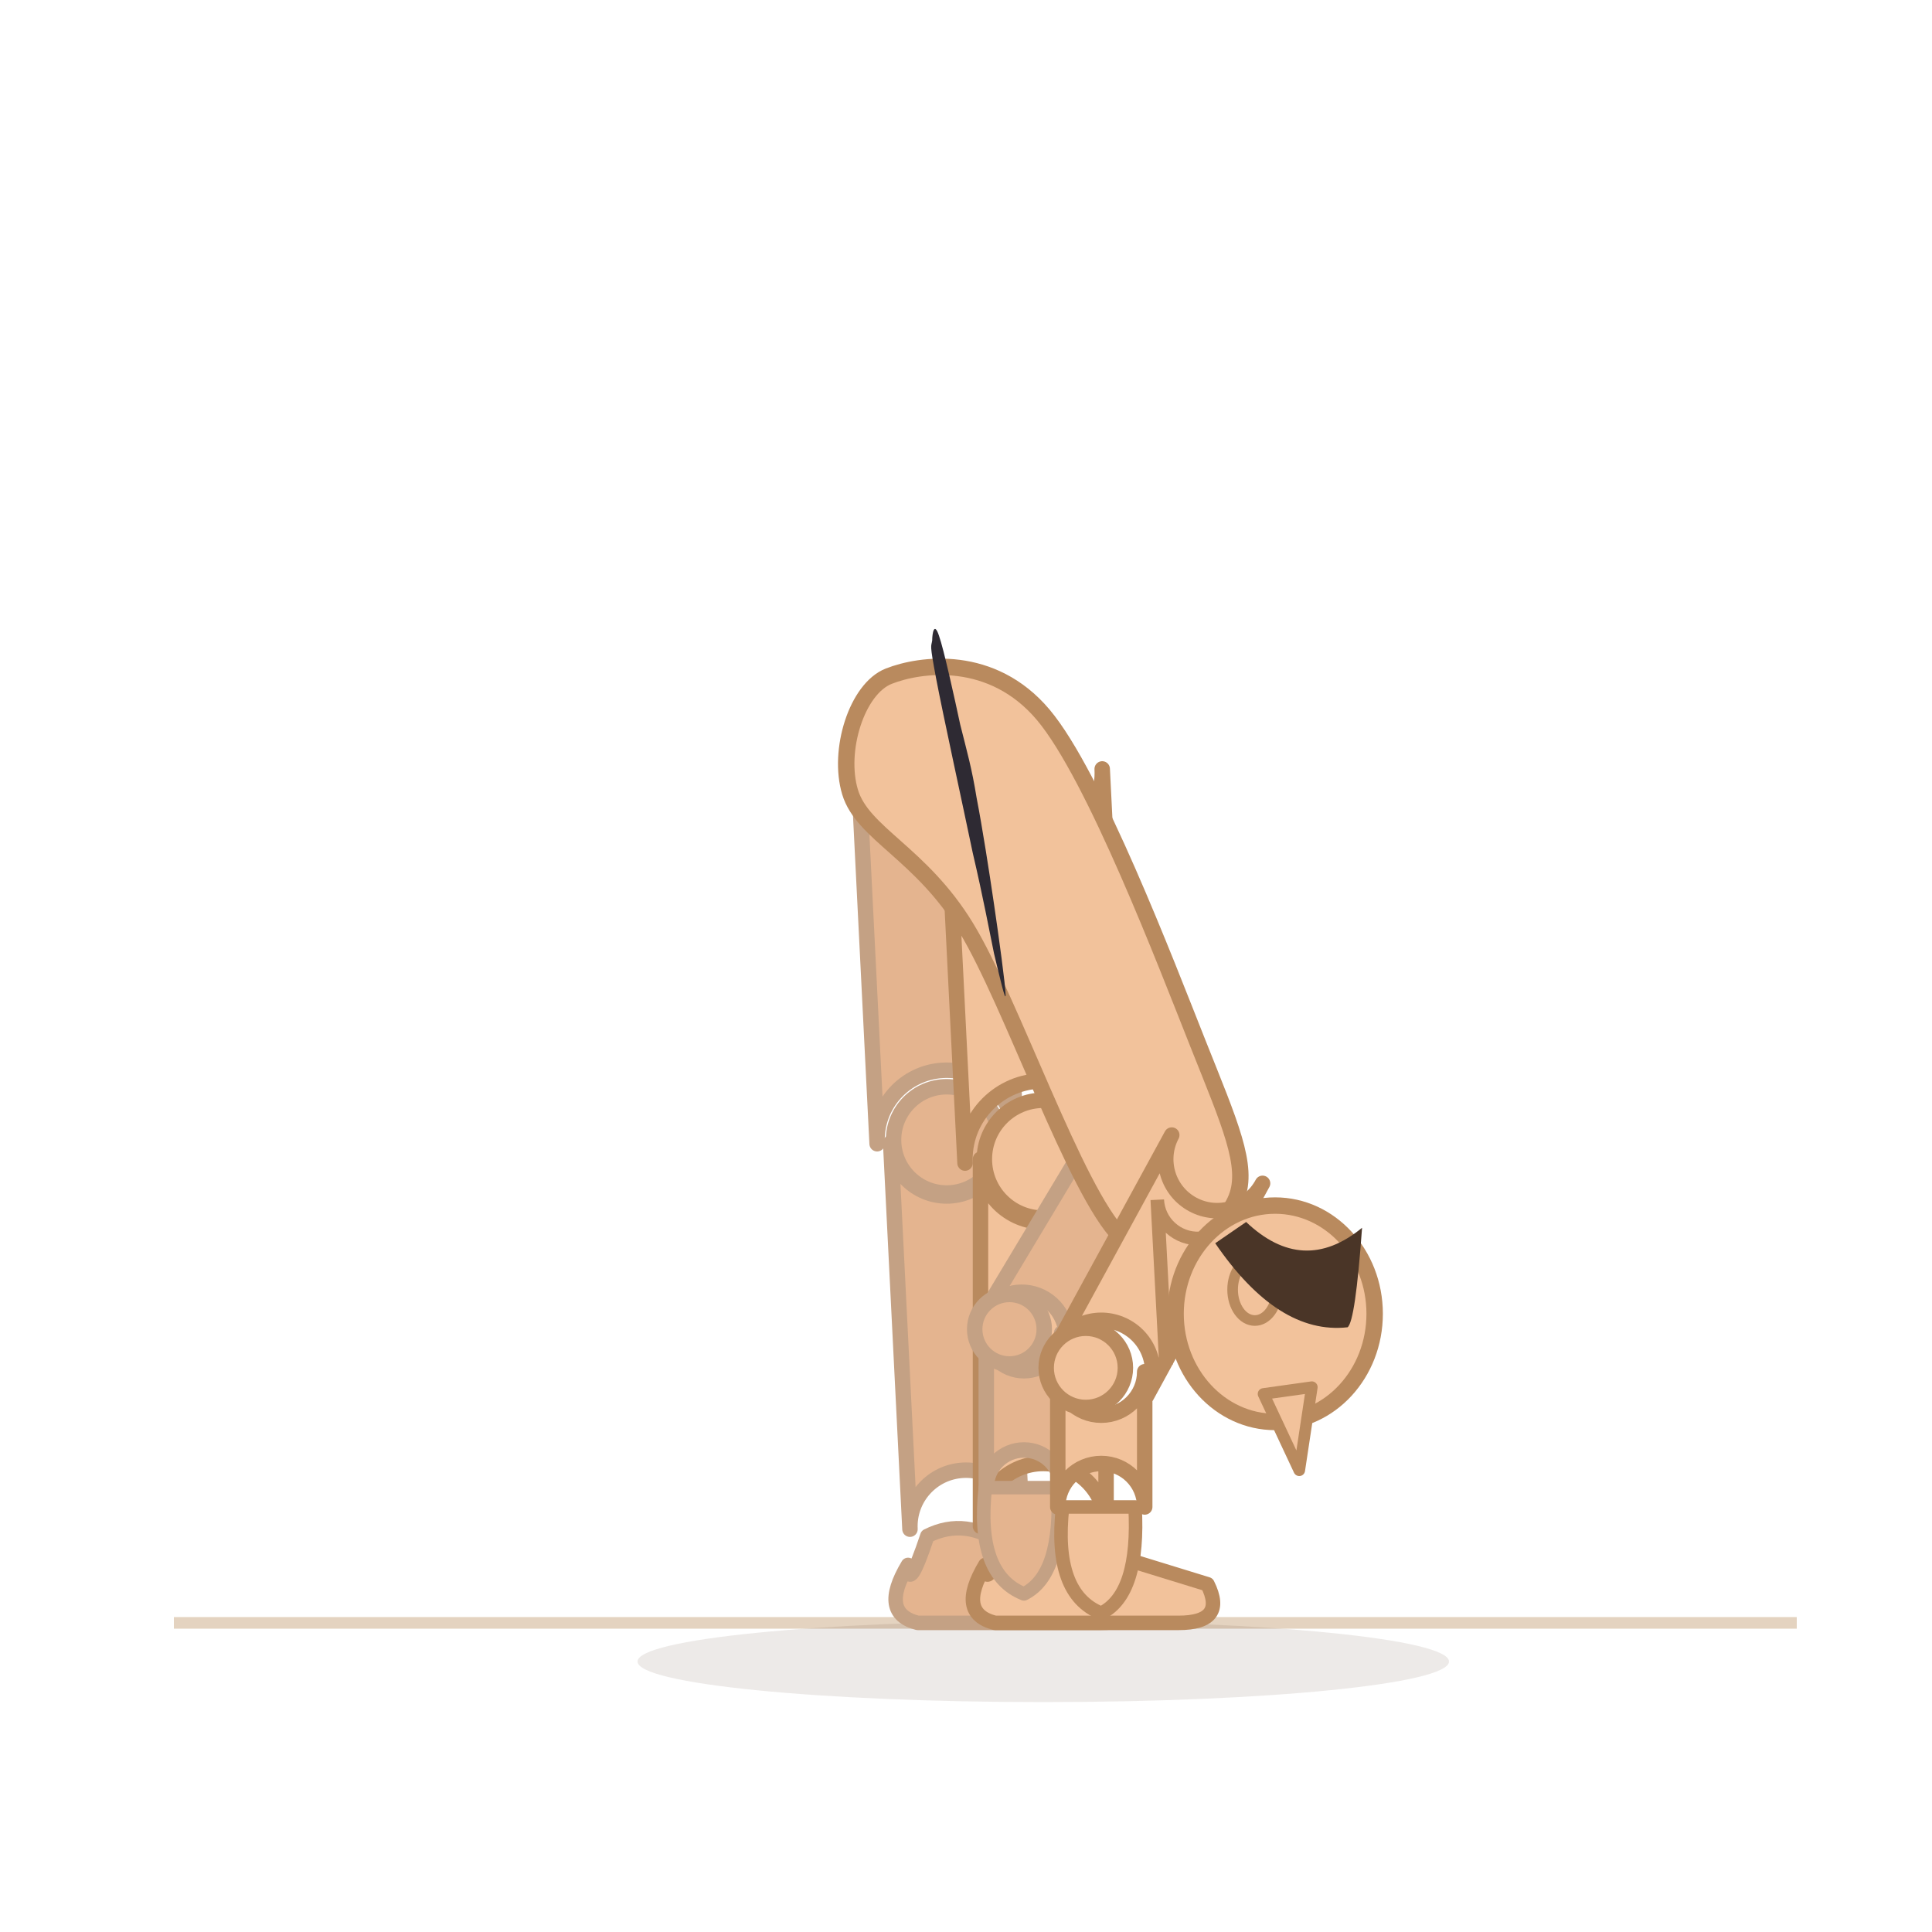
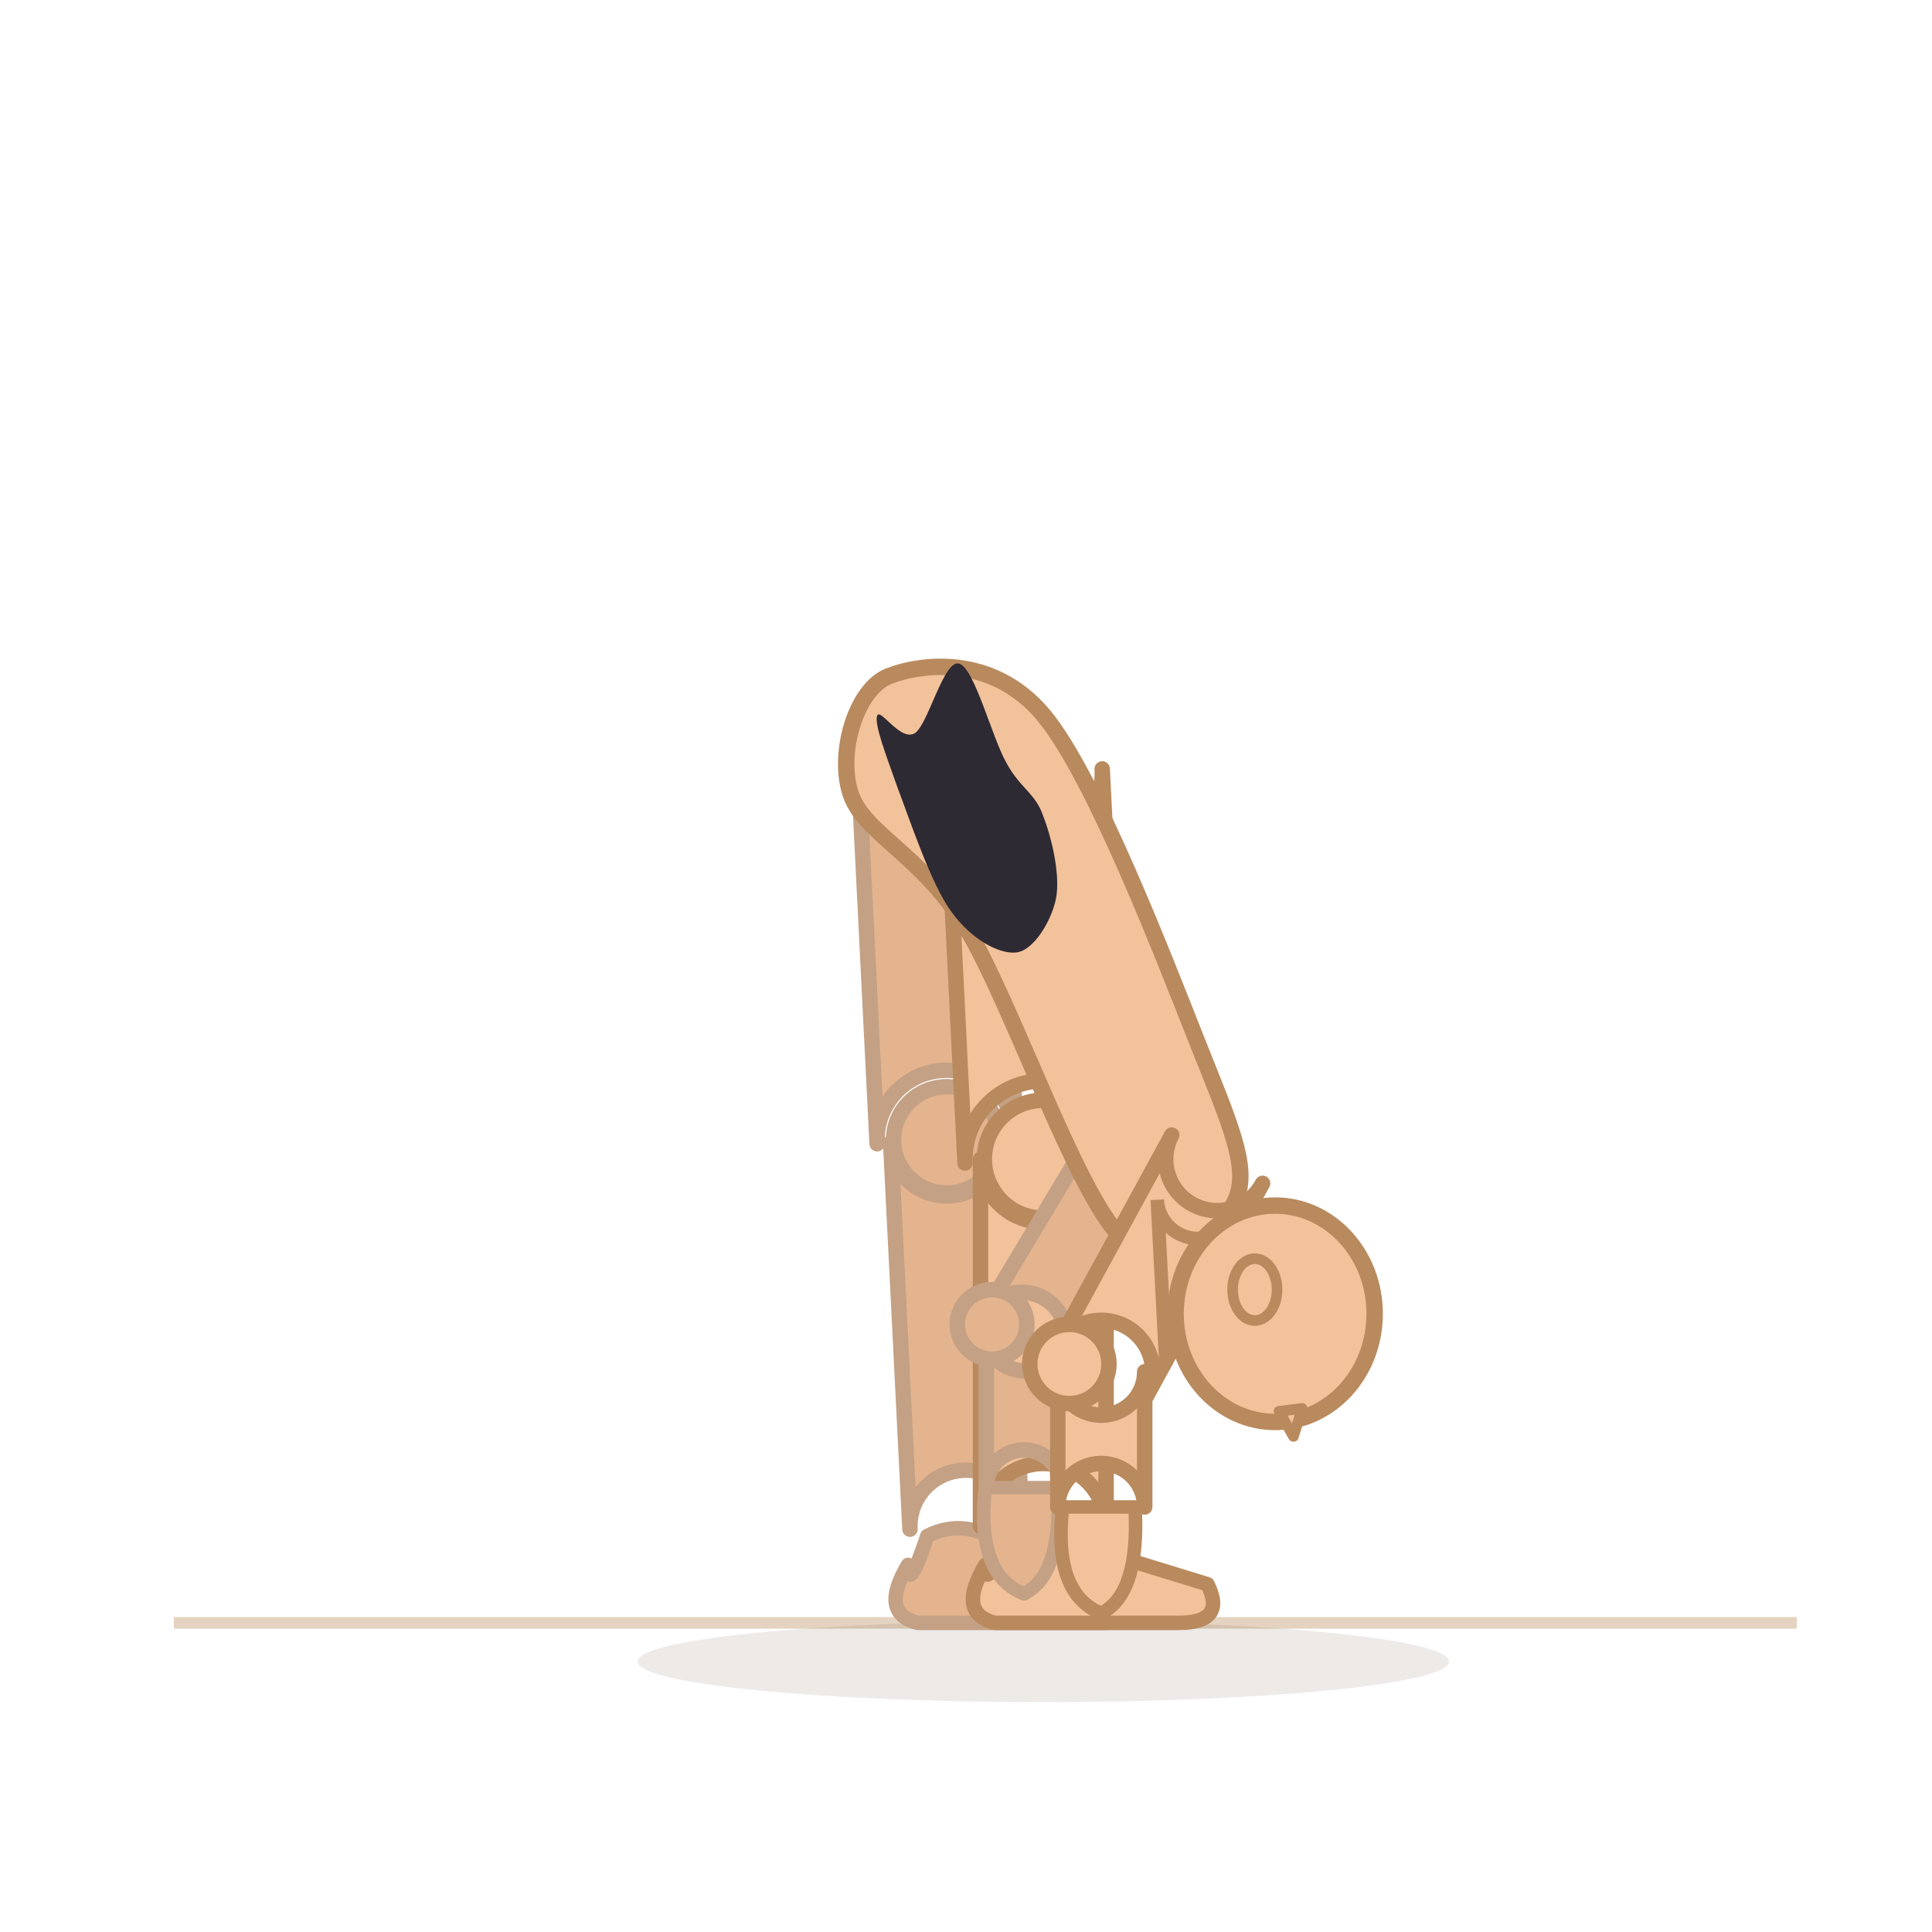
<svg xmlns="http://www.w3.org/2000/svg" viewBox="0 0 200 200">
  <line x1="18" y1="168" x2="186" y2="168" stroke="#e4d3c0" stroke-width="1.2" />
  <ellipse cx="108" cy="172" rx="42" ry="4.2" fill="rgba(70,48,28,0.10)" />
  <path d="M 88.8,78.4 L 90.8,118.4 A 7.2 7.2 0 0 1 105.2,117.6 L 103.2,77.6 A 7.2 7.2 0 0 1 88.8,78.4 Z" fill="#e4b48f" stroke="#c4a184" stroke-width="1.6" stroke-linejoin="round" />
  <path d="M 92.2,118.3 L 94.2,158.3 A 5.8 5.8 0 0 1 105.8,157.7 L 103.8,117.7 A 5.8 5.8 0 0 1 92.2,118.3 Z" fill="#e4b48f" stroke="#c4a184" stroke-width="1.6" stroke-linejoin="round" />
  <circle cx="98" cy="118" r="5.5" fill="#e4b48f" stroke="#c4a184" stroke-width="1.6" />
  <path d="M 94,162 Q 91,167 95,168 L 114,168 Q 119,168 117,164 L 104,160 Q 100,157 96,159 Q 94,165 94,162 Z" fill="#e4b48f" stroke="#c4a184" stroke-width="1.5" stroke-linejoin="round" />
  <path d="M 97.9,80.4 L 99.9,120.4 A 8.1 8.1 0 0 1 116.1,119.6 L 114.1,79.6 A 8.1 8.1 0 0 1 97.9,80.4 Z" fill="#f2c29b" stroke="#b98a5e" stroke-width="1.6" stroke-linejoin="round" />
  <path d="M 101.5,120 L 101.5,158 A 6.5 6.5 0 0 1 114.5,158 L 114.5,120 A 6.5 6.5 0 0 1 101.5,120 Z" fill="#f2c29b" stroke="#b98a5e" stroke-width="1.6" stroke-linejoin="round" />
  <circle cx="108" cy="120" r="6.1" fill="#f2c29b" stroke="#b98a5e" stroke-width="1.6" />
  <path d="M 102,162 Q 99,167 103,168 L 122,168 Q 127,168 125,164 L 112,160 Q 108,157 104,159 Q 102,165 102,162 Z" fill="#f2c29b" stroke="#b98a5e" stroke-width="1.5" stroke-linejoin="round" />
  <path d="M 114.1,115.6 L 102.1,135.6 A 4.6 4.6 0 0 1 109.9,140.4 L 121.9,120.4 A 4.6 4.6 0 0 1 114.1,115.6 Z" fill="#e4b48f" stroke="#c4a184" stroke-width="1.6" stroke-linejoin="round" />
  <path d="M 102.1,138 L 102.1,154 A 3.9 3.9 0 0 1 109.9,154 L 109.9,138 A 3.9 3.9 0 0 1 102.1,138 Z" fill="#e4b48f" stroke="#c4a184" stroke-width="1.6" stroke-linejoin="round" />
-   <circle cx="104.5" cy="137.6" r="3.6" fill="#e4b48f" stroke="#c4a184" stroke-width="1.6" />
+   <circle cx="102.7" cy="137.1" r="3.6" fill="#e4b48f" stroke="#c4a184" stroke-width="1.6" />
  <path d="M 102,154 Q 101,163 106,165 Q 110,163 109.5,154 Z" fill="#e4b48f" stroke="#c4a184" stroke-width="1.4" stroke-linejoin="round" />
  <path d="M 92,70 C 95.3,68.7 102.7,67.7 108,74 C 113.3,80.3 120.7,99.7 124,108 C 127.3,116.3 129.3,120.7 128,124 C 126.7,127.3 120.7,132.7 116,128 C 111.3,123.3 104.7,103.7 100,96 C 95.3,88.3 89.3,86.3 88,82 C 86.7,77.7 88.7,71.3 92,70 Z" fill="#f2c29b" stroke="#b98a5e" stroke-width="1.7" stroke-linejoin="round" />
-   <path d="M 101.1,82.6 C 101.7,85.7 102.4,90.2 102.9,93.6 C 103.4,97 104.1,102.1 104.1,103 C 104.1,103.8 103.5,101.2 102.9,98.7 C 102.4,96.3 101.8,93 100.7,88.3 C 99.7,83.5 97.6,73.9 96.9,70.2 C 96.2,66.5 96.4,67 96.5,66.3 C 96.5,65.6 96.7,64.3 97.2,65.8 C 97.7,67.2 98.8,72.2 99.4,75 C 100.1,77.8 100.6,79.5 101.1,82.6 Z" fill="#2e2a33" />
  <path d="M 121.3,117.5 L 109.3,139.5 A 5.3 5.3 0 0 1 118.7,144.5 L 130.7,122.5 A 5.3 5.3 0 0 1 121.3,117.5 Z" fill="#f2c29b" stroke="#b98a5e" stroke-width="1.6" stroke-linejoin="round" />
  <path d="M 109.5,142 L 109.5,156 A 4.5 4.5 0 0 1 118.5,156 L 118.5,142 A 4.5 4.5 0 0 1 109.5,142 Z" fill="#f2c29b" stroke="#b98a5e" stroke-width="1.6" stroke-linejoin="round" />
-   <circle cx="112.4" cy="141.6" r="4.1" fill="#f2c29b" stroke="#b98a5e" stroke-width="1.6" />
+   <circle cx="110.7" cy="141.2" r="4.1" fill="#f2c29b" stroke="#b98a5e" stroke-width="1.6" />
  <path d="M 110,156 Q 109,165 114,167 Q 118,165 117.5,156 Z" fill="#f2c29b" stroke="#b98a5e" stroke-width="1.4" stroke-linejoin="round" />
  <path d="M 119.8,124.2 L 120.7,141.3 A 4.2 4.2 0 0 1 129.1,140.9 L 128.2,123.8 A 4.2 4.2 0 0 1 119.8,124.2 Z" fill="#f2c29b" stroke="#b98a5e" stroke-width="1.4" />
  <ellipse cx="132" cy="136" rx="10.304" ry="11.2" fill="#f2c29b" stroke="#b98a5e" stroke-width="1.7" />
  <ellipse cx="129.9" cy="133.5" rx="2.3" ry="3.2" fill="#f2c29b" stroke="#b98a5e" stroke-width="1.1" />
-   <path d="M 130.8,144.3 L 134.5,152.2 L 135.8,143.6 Z" fill="#f2c29b" stroke="#b98a5e" stroke-width="1.2" stroke-linejoin="round" />
-   <path d="M 129,126.5 Q 134.9,132.1 141,127.1 Q 140.3,136.8 139.5,137.4 Q 132.3,138.2 125.8,128.7 Z" fill="#4a3527" />
+   <path d="M 132.4,146.1 L 133.9,148.7 L 134.8,145.8 Z" fill="#f2c29b" stroke="#b98a5e" stroke-width="1.1" stroke-linejoin="round" />
+   <g data-shorts="1">
+     <path d="M 108,84.5 C 108.9,86.8 109.8,90.7 109.3,93.1 C 108.8,95.4 107,98.4 105.2,98.6 C 103.4,98.8 100.5,97.2 98.5,94.4 C 96.4,91.6 94.2,84.9 92.9,81.5 C 91.7,78.1 90.5,75 90.8,74.1 C 91.1,73.2 93.2,76.8 94.7,75.9 C 96.1,75 97.7,68.2 99.3,68.7 C 100.9,69.2 102.7,76.4 104.2,79 C 105.6,81.6 107.2,82.1 108,84.5 Z" fill="#2e2a33" />
+   </g>
</svg>
